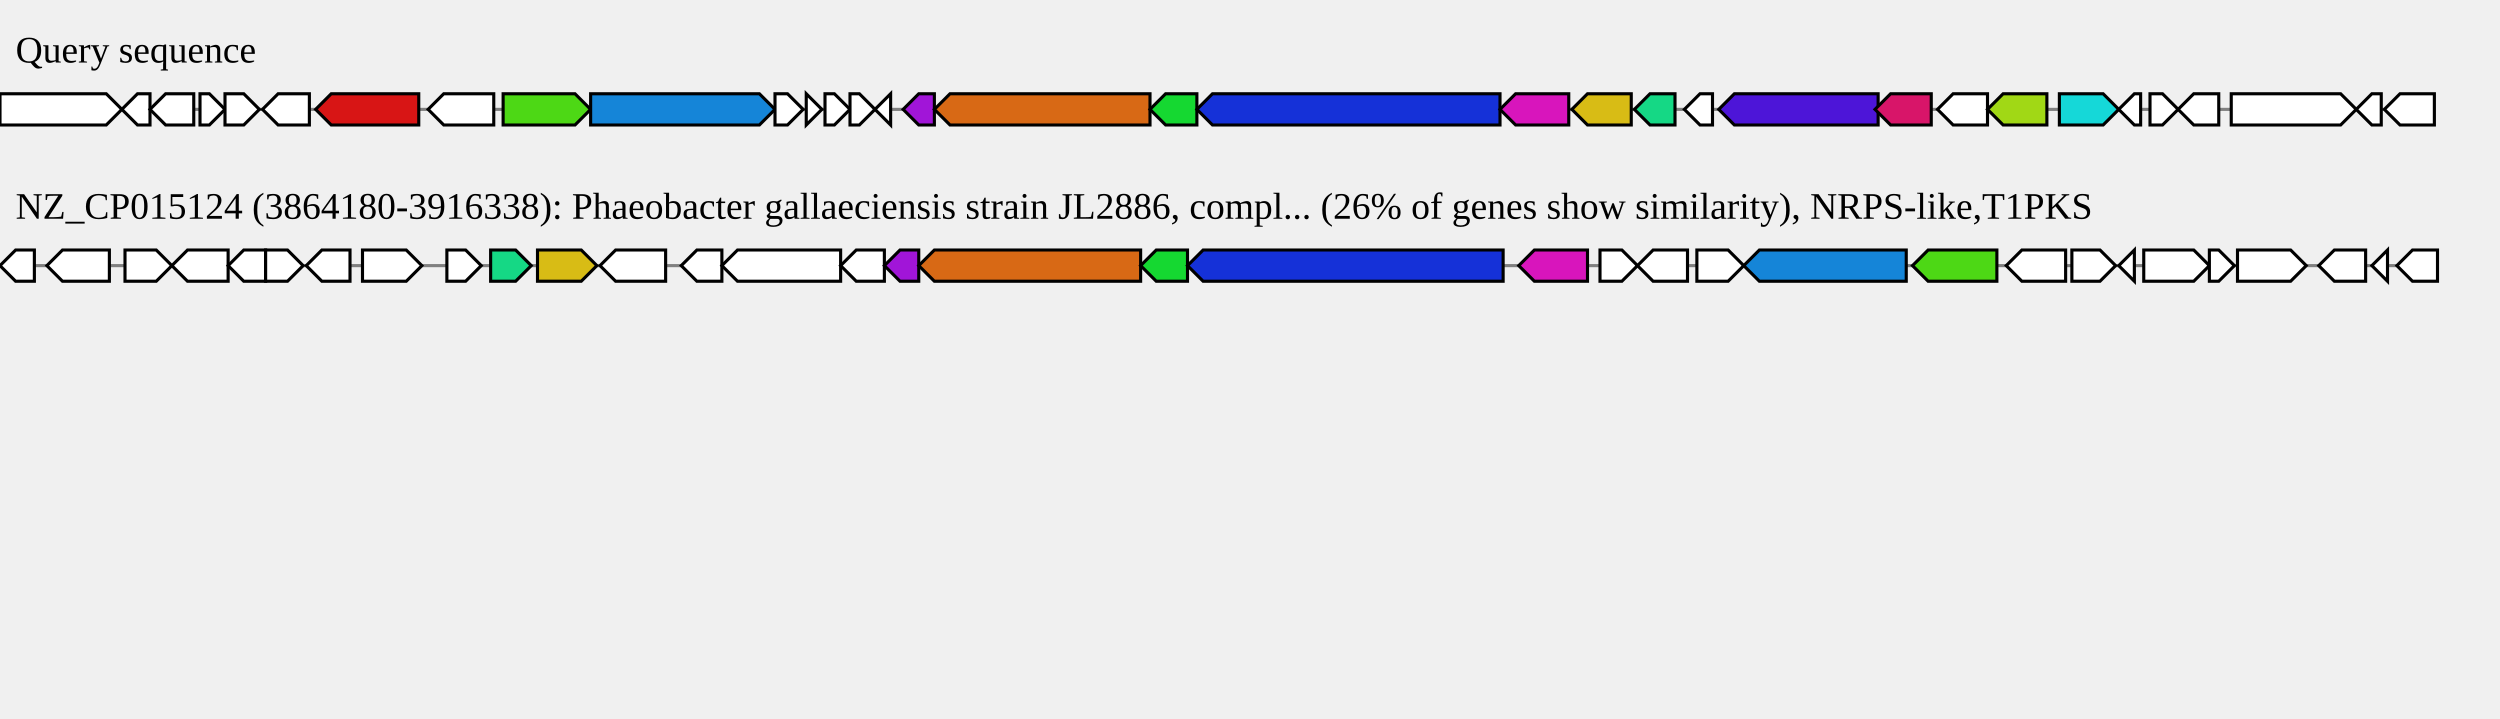
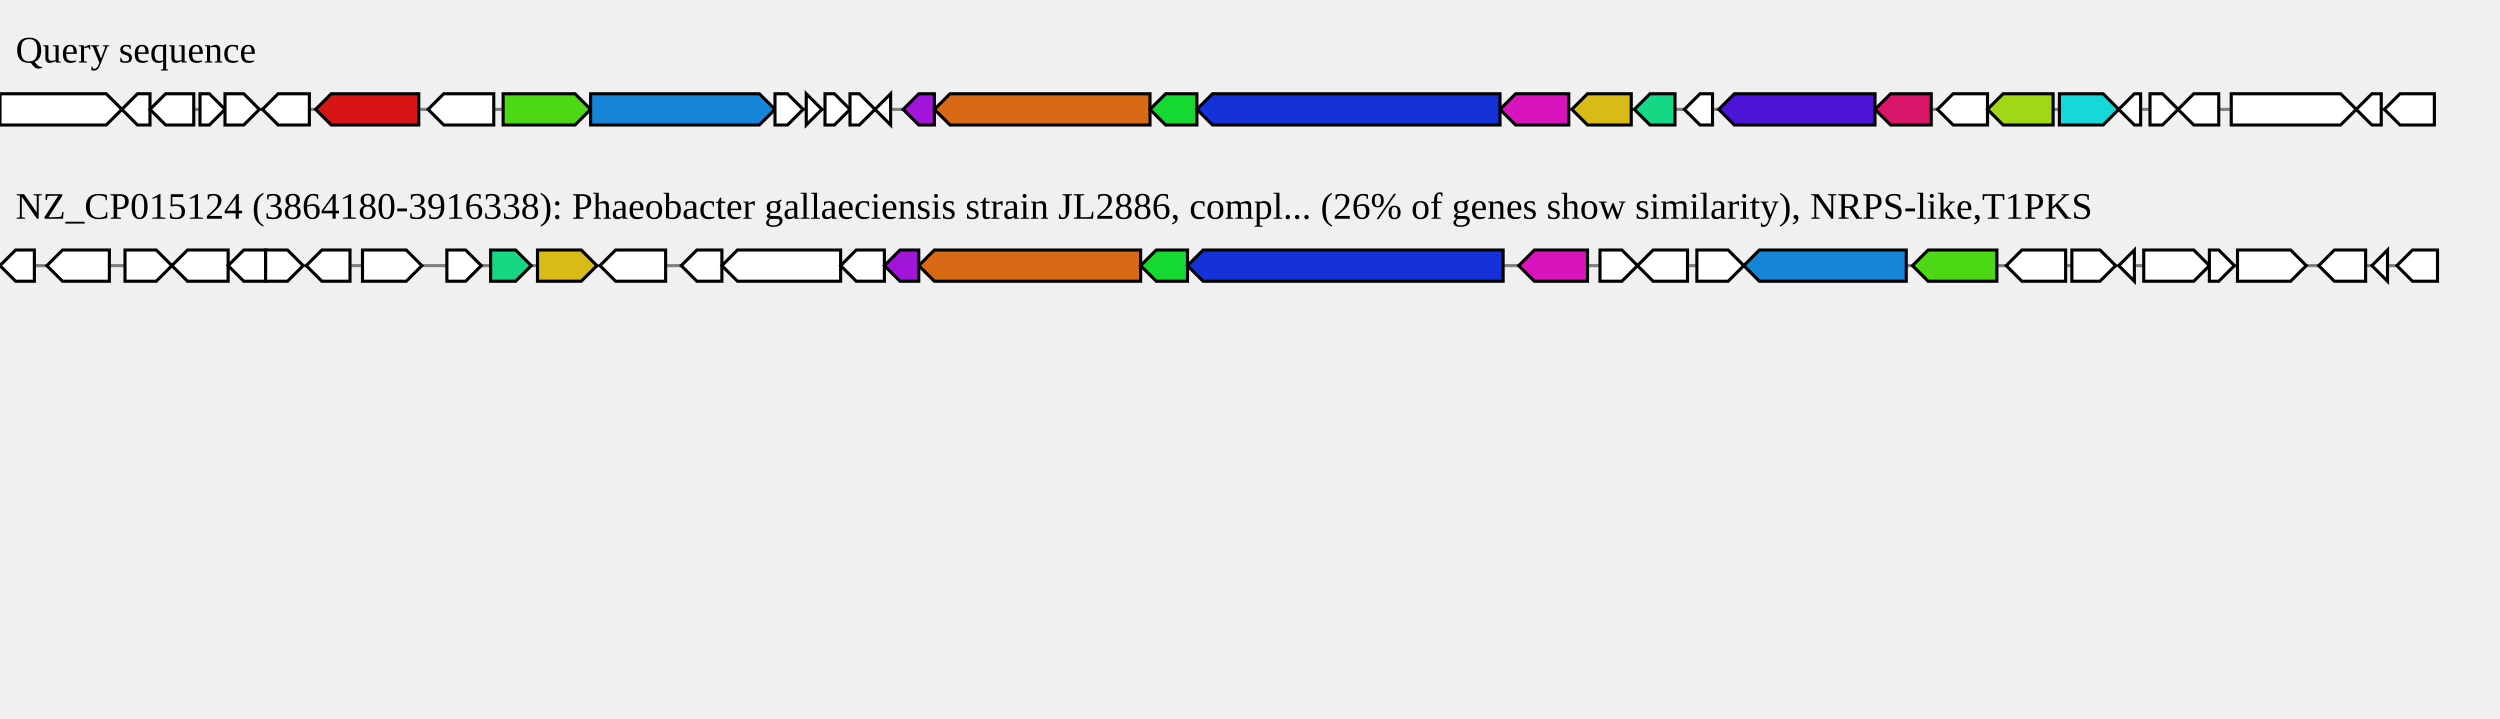
<svg xmlns="http://www.w3.org/2000/svg" xmlns:xlink="http://www.w3.org/1999/xlink" version="1.1" x="0" y="0" height="230" width="800" viewBox="0 0 800 230" preserveAspectRatio="none">
  <g label="Query sequence" class="clusterblast-cluster">
    <text x="5" y="20" class="clusterblast-acc">
Query sequence</text>
    <line x1="10" y1="35" x2="778.0" y2="35" style="stroke-width:1; stroke:grey; " />
-     <polygon points="0,40 34,40 39,35 34,30 0,30 0,40 " style="fill:white; stroke-width:1; stroke:black; " description="&lt;b&gt;ctg2_64&lt;/b&gt;&lt;br&gt;ctg2 64&lt;br&gt;Location: 61145 - 63698" locus_tag="ctg2_64" class="clusterblast-orf" id="dummy-1_q0_0_all" />
-     <polygon points="39,35 44,30 48,30 48,40 44,40 39,35 " style="fill:white; stroke-width:1; stroke:black; " description="&lt;b&gt;ctg2_65&lt;/b&gt;&lt;br&gt;ctg2 65&lt;br&gt;Location: 63673 - 64294" locus_tag="ctg2_65" class="clusterblast-orf" id="dummy-1_q1_0_all" />
-     <polygon points="48,35 53,30 62,30 62,40 53,40 48,35 " style="fill:white; stroke-width:1; stroke:black; " description="&lt;b&gt;ctg2_66&lt;/b&gt;&lt;br&gt;ctg2 66&lt;br&gt;Location: 64301 - 65171" locus_tag="ctg2_66" class="clusterblast-orf" id="dummy-1_q2_0_all" />
-     <polygon points="64,40 67,40 72,35 67,30 64,30 64,40 " style="fill:white; stroke-width:1; stroke:black; " description="&lt;b&gt;ctg2_67&lt;/b&gt;&lt;br&gt;ctg2 67&lt;br&gt;Location: 65325 - 65832" locus_tag="ctg2_67" class="clusterblast-orf" id="dummy-1_q3_0_all" />
-     <polygon points="72,40 78,40 83,35 78,30 72,30 72,40 " style="fill:white; stroke-width:1; stroke:black; " description="&lt;b&gt;ctg2_68&lt;/b&gt;&lt;br&gt;ctg2 68&lt;br&gt;Location: 65828 - 66548" locus_tag="ctg2_68" class="clusterblast-orf" id="dummy-1_q4_0_all" />
-     <polygon points="84,35 89,30 99,30 99,40 89,40 84,35 " style="fill:white; stroke-width:1; stroke:black; " description="&lt;b&gt;ctg2_69&lt;/b&gt;&lt;br&gt;ctg2 69&lt;br&gt;Location: 66611 - 67586" locus_tag="ctg2_69" class="clusterblast-orf" id="dummy-1_q5_0_all" />
-     <polygon points="101,35 106,30 134,30 134,40 106,40 101,35 " style="fill:#d81515; stroke-width:1; stroke:black; " description="&lt;b&gt;ctg2_70&lt;/b&gt;&lt;br&gt;ctg2 70&lt;br&gt;Location: 67736 - 69866" locus_tag="ctg2_70" class="clusterblast-orf" id="dummy-1_q6_0_all" />
-     <polygon points="137,35 142,30 158,30 158,40 142,40 137,35 " style="fill:white; stroke-width:1; stroke:black; " description="&lt;b&gt;ctg2_71&lt;/b&gt;&lt;br&gt;ctg2 71&lt;br&gt;Location: 70074 - 71463" locus_tag="ctg2_71" class="clusterblast-orf" id="dummy-1_q7_0_all" />
-     <polygon points="161,40 184,40 189,35 184,30 161,30 161,40 " style="fill:#4dd815; stroke-width:1; stroke:black; " description="&lt;b&gt;ctg2_72&lt;/b&gt;&lt;br&gt;ctg2 72&lt;br&gt;Location: 71634 - 73467" locus_tag="ctg2_72" class="clusterblast-orf" id="dummy-1_q8_0_all" />
-     <polygon points="189,40 243,40 248,35 243,30 189,30 189,40 " style="fill:#1585d8; stroke-width:1; stroke:black; " description="&lt;b&gt;ctg2_73&lt;/b&gt;&lt;br&gt;ctg2 73&lt;br&gt;Location: 73466 - 77318" locus_tag="ctg2_73" class="clusterblast-orf" id="dummy-1_q9_0_all" />
-     <polygon points="248,40 252,40 257,35 252,30 248,30 248,40 " style="fill:white; stroke-width:1; stroke:black; " description="&lt;b&gt;ctg2_74&lt;/b&gt;&lt;br&gt;ctg2 74&lt;br&gt;Location: 77330 - 77945" locus_tag="ctg2_74" class="clusterblast-orf" id="dummy-1_q10_0_all" />
-     <polygon points="258,40 258,40 263,35 258,30 258,30 258,40 " style="fill:white; stroke-width:1; stroke:black; " description="&lt;b&gt;ctg2_75&lt;/b&gt;&lt;br&gt;ctg2 75&lt;br&gt;Location: 77989 - 78343" locus_tag="ctg2_75" class="clusterblast-orf" id="dummy-1_q11_0_all" />
-     <polygon points="264,40 267,40 272,35 267,30 264,30 264,40 " style="fill:white; stroke-width:1; stroke:black; " description="&lt;b&gt;ctg2_76&lt;/b&gt;&lt;br&gt;ctg2 76&lt;br&gt;Location: 78386 - 78890" locus_tag="ctg2_76" class="clusterblast-orf" id="dummy-1_q12_0_all" />
-     <polygon points="272,40 275,40 280,35 275,30 272,30 272,40 " style="fill:white; stroke-width:1; stroke:black; " description="&lt;b&gt;ctg2_77&lt;/b&gt;&lt;br&gt;ctg2 77&lt;br&gt;Location: 78910 - 79396" locus_tag="ctg2_77" class="clusterblast-orf" id="dummy-1_q13_0_all" />
-     <polygon points="280,35 285,30 285,30 285,40 285,40 280,35 " style="fill:white; stroke-width:1; stroke:black; " description="&lt;b&gt;ctg2_78&lt;/b&gt;&lt;br&gt;ctg2 78&lt;br&gt;Location: 79408 - 79720" locus_tag="ctg2_78" class="clusterblast-orf" id="dummy-1_q14_0_all" />
-     <polygon points="289,35 294,30 299,30 299,40 294,40 289,35 " style="fill:#a115d8; stroke-width:1; stroke:black; " description="&lt;b&gt;ctg2_79&lt;/b&gt;&lt;br&gt;ctg2 79&lt;br&gt;Location: 79994 - 80672" locus_tag="ctg2_79" class="clusterblast-orf" id="dummy-1_q15_0_all" />
-     <polygon points="299,35 304,30 368,30 368,40 304,40 299,35 " style="fill:#d86915; stroke-width:1; stroke:black; " description="&lt;b&gt;ctg2_80&lt;/b&gt;&lt;br&gt;ctg2 80&lt;br&gt;Location: 80668 - 85156" locus_tag="ctg2_80" class="clusterblast-orf" id="dummy-1_q16_0_all" />
-     <polygon points="368,35 373,30 383,30 383,40 373,40 368,35 " style="fill:#15d831; stroke-width:1; stroke:black; " description="&lt;b&gt;ctg2_81&lt;/b&gt;&lt;br&gt;ctg2 81&lt;br&gt;Location: 85161 - 86154" locus_tag="ctg2_81" class="clusterblast-orf" id="dummy-1_q17_0_all" />
-     <polygon points="383,35 388,30 480,30 480,40 388,40 383,35 " style="fill:#1531d8; stroke-width:1; stroke:black; " description="&lt;b&gt;ctg2_82&lt;/b&gt;&lt;br&gt;ctg2 82&lt;br&gt;Location: 86150 - 92456" locus_tag="ctg2_82" class="clusterblast-orf" id="dummy-1_q18_0_all" />
-     <polygon points="480,35 485,30 502,30 502,40 485,40 480,35 " style="fill:#d815bc; stroke-width:1; stroke:black; " description="&lt;b&gt;ctg2_83&lt;/b&gt;&lt;br&gt;ctg2 83&lt;br&gt;Location: 92452 - 93943" locus_tag="ctg2_83" class="clusterblast-orf" id="dummy-1_q19_0_all" />
-     <polygon points="503,35 508,30 522,30 522,40 508,40 503,35 " style="fill:#d8bc15; stroke-width:1; stroke:black; " description="&lt;b&gt;ctg2_84&lt;/b&gt;&lt;br&gt;ctg2 84&lt;br&gt;Location: 93960 - 95244" locus_tag="ctg2_84" class="clusterblast-orf" id="dummy-1_q20_0_all" />
-     <polygon points="523,35 528,30 536,30 536,40 528,40 523,35 " style="fill:#15d885; stroke-width:1; stroke:black; " description="&lt;b&gt;ctg2_85&lt;/b&gt;&lt;br&gt;ctg2 85&lt;br&gt;Location: 95277 - 96138" locus_tag="ctg2_85" class="clusterblast-orf" id="dummy-1_q21_0_all" />
-     <polygon points="539,35 544,30 548,30 548,40 544,40 539,35 " style="fill:white; stroke-width:1; stroke:black; " description="&lt;b&gt;ctg2_86&lt;/b&gt;&lt;br&gt;ctg2 86&lt;br&gt;Location: 96308 - 96914" locus_tag="ctg2_86" class="clusterblast-orf" id="dummy-1_q22_0_all" />
-     <polygon points="550,35 555,30 601,30 601,40 555,40 550,35 " style="fill:#4d15d8; stroke-width:1; stroke:black; " description="&lt;b&gt;ctg2_87&lt;/b&gt;&lt;br&gt;ctg2 87&lt;br&gt;Location: 97028 - 100352" locus_tag="ctg2_87" class="clusterblast-orf" id="dummy-1_q23_0_all" />
-     <polygon points="600,35 605,30 618,30 618,40 605,40 600,35 " style="fill:#d81569; stroke-width:1; stroke:black; " description="&lt;b&gt;ctg2_88&lt;/b&gt;&lt;br&gt;ctg2 88&lt;br&gt;Location: 100302 - 101481" locus_tag="ctg2_88" class="clusterblast-orf" id="dummy-1_q24_0_all" />
-     <polygon points="620,35 625,30 636,30 636,40 625,40 620,35 " style="fill:white; stroke-width:1; stroke:black; " description="&lt;b&gt;ctg2_89&lt;/b&gt;&lt;br&gt;ctg2 89&lt;br&gt;Location: 101655 - 102648" locus_tag="ctg2_89" class="clusterblast-orf" id="dummy-1_q25_0_all" />
-     <polygon points="636,35 641,30 655,30 655,40 641,40 636,35 " style="fill:#a1d815; stroke-width:1; stroke:black; " description="&lt;b&gt;ctg2_90&lt;/b&gt;&lt;br&gt;ctg2 90&lt;br&gt;Location: 102697 - 103918" locus_tag="ctg2_90" class="clusterblast-orf" id="dummy-1_q26_0_all" />
-     <polygon points="659,40 673,40 678,35 673,30 659,30 659,40 " style="fill:#15d8d8; stroke-width:1; stroke:black; " description="&lt;b&gt;ctg2_91&lt;/b&gt;&lt;br&gt;ctg2 91&lt;br&gt;Location: 104164 - 105391" locus_tag="ctg2_91" class="clusterblast-orf" id="dummy-1_q27_0_all" />
-     <polygon points="678,35 683,30 685,30 685,40 683,40 678,35 " style="fill:white; stroke-width:1; stroke:black; " description="&lt;b&gt;ctg2_92&lt;/b&gt;&lt;br&gt;ctg2 92&lt;br&gt;Location: 105387 - 105864" locus_tag="ctg2_92" class="clusterblast-orf" id="dummy-1_q28_0_all" />
-     <polygon points="688,40 692,40 697,35 692,30 688,30 688,40 " style="fill:white; stroke-width:1; stroke:black; " description="&lt;b&gt;ctg2_93&lt;/b&gt;&lt;br&gt;ctg2 93&lt;br&gt;Location: 106032 - 106668" locus_tag="ctg2_93" class="clusterblast-orf" id="dummy-1_q29_0_all" />
-     <polygon points="697,35 702,30 710,30 710,40 702,40 697,35 " style="fill:white; stroke-width:1; stroke:black; " description="&lt;b&gt;ctg2_94&lt;/b&gt;&lt;br&gt;ctg2 94&lt;br&gt;Location: 106647 - 107526" locus_tag="ctg2_94" class="clusterblast-orf" id="dummy-1_q30_0_all" />
-     <polygon points="714,40 749,40 754,35 749,30 714,30 714,40 " style="fill:white; stroke-width:1; stroke:black; " description="&lt;b&gt;ctg2_95&lt;/b&gt;&lt;br&gt;ctg2 95&lt;br&gt;Location: 107729 - 110342" locus_tag="ctg2_95" class="clusterblast-orf" id="dummy-1_q31_0_all" />
-     <polygon points="754,35 759,30 762,30 762,40 759,40 754,35 " style="fill:white; stroke-width:1; stroke:black; " description="&lt;b&gt;ctg2_96&lt;/b&gt;&lt;br&gt;ctg2 96&lt;br&gt;Location: 110363 - 110924" locus_tag="ctg2_96" class="clusterblast-orf" id="dummy-1_q32_0_all" />
-     <polygon points="763,35 768,30 779,30 779,40 768,40 763,35 " style="fill:white; stroke-width:1; stroke:black; " description="&lt;b&gt;ctg2_97&lt;/b&gt;&lt;br&gt;ctg2 97&lt;br&gt;Location: 110941 - 112021" locus_tag="ctg2_97" class="clusterblast-orf" id="dummy-1_q33_0_all" />
+     <polygon points="0,40 34,40 39,35 34,30 0,30 0,40 " style="fill:white; stroke-width:1; stroke:black; " description="&lt;b&gt;BJPBECLI_00103&lt;/b&gt;&lt;br&gt;K(+)/H(+) antiporter NhaP2&lt;br&gt;Location: 61145 - 63698" locus_tag="BJPBECLI_00103" class="clusterblast-orf" id="dummy-1_q0_0_all" />
+     <polygon points="39,35 44,30 48,30 48,40 44,40 39,35 " style="fill:white; stroke-width:1; stroke:black; " description="&lt;b&gt;BJPBECLI_00104&lt;/b&gt;&lt;br&gt;hypothetical protein&lt;br&gt;Location: 63673 - 64294" locus_tag="BJPBECLI_00104" class="clusterblast-orf" id="dummy-1_q1_0_all" />
+     <polygon points="48,35 53,30 62,30 62,40 53,40 48,35 " style="fill:white; stroke-width:1; stroke:black; " description="&lt;b&gt;BJPBECLI_00105&lt;/b&gt;&lt;br&gt;Branched-chain-amino-acid aminotransferase&lt;br&gt;Location: 64301 - 65171" locus_tag="BJPBECLI_00105" class="clusterblast-orf" id="dummy-1_q2_0_all" />
+     <polygon points="64,40 67,40 72,35 67,30 64,30 64,40 " style="fill:white; stroke-width:1; stroke:black; " description="&lt;b&gt;BJPBECLI_00106&lt;/b&gt;&lt;br&gt;hypothetical protein&lt;br&gt;Location: 65325 - 65832" locus_tag="BJPBECLI_00106" class="clusterblast-orf" id="dummy-1_q3_0_all" />
+     <polygon points="72,40 78,40 83,35 78,30 72,30 72,40 " style="fill:white; stroke-width:1; stroke:black; " description="&lt;b&gt;BJPBECLI_00107&lt;/b&gt;&lt;br&gt;Transcriptional regulatory protein OmpR&lt;br&gt;Location: 65828 - 66548" locus_tag="BJPBECLI_00107" class="clusterblast-orf" id="dummy-1_q4_0_all" />
+     <polygon points="84,35 89,30 99,30 99,40 89,40 84,35 " style="fill:white; stroke-width:1; stroke:black; " description="&lt;b&gt;BJPBECLI_00108&lt;/b&gt;&lt;br&gt;hypothetical protein&lt;br&gt;Location: 66611 - 67586" locus_tag="BJPBECLI_00108" class="clusterblast-orf" id="dummy-1_q5_0_all" />
+     <polygon points="101,35 106,30 134,30 134,40 106,40 101,35 " style="fill:#d81515; stroke-width:1; stroke:black; " description="&lt;b&gt;BJPBECLI_00109&lt;/b&gt;&lt;br&gt;Polyribonucleotide nucleotidyltransferase&lt;br&gt;Location: 67736 - 69866" locus_tag="BJPBECLI_00109" class="clusterblast-orf" id="dummy-1_q6_0_all" />
+     <polygon points="137,35 142,30 158,30 158,40 142,40 137,35 " style="fill:white; stroke-width:1; stroke:black; " description="&lt;b&gt;BJPBECLI_00110&lt;/b&gt;&lt;br&gt;Adenosylhomocysteinase&lt;br&gt;Location: 70074 - 71463" locus_tag="BJPBECLI_00110" class="clusterblast-orf" id="dummy-1_q7_0_all" />
+     <polygon points="161,40 184,40 189,35 184,30 161,30 161,40 " style="fill:#4dd815; stroke-width:1; stroke:black; " description="&lt;b&gt;BJPBECLI_00111&lt;/b&gt;&lt;br&gt;Translocation and assembly module subunit TamA&lt;br&gt;Location: 71634 - 73467" locus_tag="BJPBECLI_00111" class="clusterblast-orf" id="dummy-1_q8_0_all" />
+     <polygon points="189,40 243,40 248,35 243,30 189,30 189,40 " style="fill:#1585d8; stroke-width:1; stroke:black; " description="&lt;b&gt;BJPBECLI_00112&lt;/b&gt;&lt;br&gt;hypothetical protein&lt;br&gt;Location: 73466 - 77318" locus_tag="BJPBECLI_00112" class="clusterblast-orf" id="dummy-1_q9_0_all" />
+     <polygon points="248,40 252,40 257,35 252,30 248,30 248,40 " style="fill:white; stroke-width:1; stroke:black; " description="&lt;b&gt;BJPBECLI_00113&lt;/b&gt;&lt;br&gt;putative enoyl-CoA hydratase echA6&lt;br&gt;Location: 77330 - 77945" locus_tag="BJPBECLI_00113" class="clusterblast-orf" id="dummy-1_q10_0_all" />
+     <polygon points="258,40 258,40 263,35 258,30 258,30 258,40 " style="fill:white; stroke-width:1; stroke:black; " description="&lt;b&gt;BJPBECLI_00114&lt;/b&gt;&lt;br&gt;hypothetical protein&lt;br&gt;Location: 77989 - 78343" locus_tag="BJPBECLI_00114" class="clusterblast-orf" id="dummy-1_q11_0_all" />
+     <polygon points="264,40 267,40 272,35 267,30 264,30 264,40 " style="fill:white; stroke-width:1; stroke:black; " description="&lt;b&gt;BJPBECLI_00115&lt;/b&gt;&lt;br&gt;hypothetical protein&lt;br&gt;Location: 78386 - 78890" locus_tag="BJPBECLI_00115" class="clusterblast-orf" id="dummy-1_q12_0_all" />
+     <polygon points="272,40 275,40 280,35 275,30 272,30 272,40 " style="fill:white; stroke-width:1; stroke:black; " description="&lt;b&gt;BJPBECLI_00116&lt;/b&gt;&lt;br&gt;Low molecular weight protein-tyrosine-phosphatase YfkJ&lt;br&gt;Location: 78910 - 79396" locus_tag="BJPBECLI_00116" class="clusterblast-orf" id="dummy-1_q13_0_all" />
+     <polygon points="280,35 285,30 285,30 285,40 285,40 280,35 " style="fill:white; stroke-width:1; stroke:black; " description="&lt;b&gt;BJPBECLI_00117&lt;/b&gt;&lt;br&gt;hypothetical protein&lt;br&gt;Location: 79408 - 79720" locus_tag="BJPBECLI_00117" class="clusterblast-orf" id="dummy-1_q14_0_all" />
+     <polygon points="289,35 294,30 299,30 299,40 294,40 289,35 " style="fill:#a115d8; stroke-width:1; stroke:black; " description="&lt;b&gt;BJPBECLI_00118&lt;/b&gt;&lt;br&gt;hypothetical protein&lt;br&gt;Location: 79994 - 80672" locus_tag="BJPBECLI_00118" class="clusterblast-orf" id="dummy-1_q15_0_all" />
+     <polygon points="299,35 304,30 368,30 368,40 304,40 299,35 " style="fill:#d86915; stroke-width:1; stroke:black; " description="&lt;b&gt;BJPBECLI_00119&lt;/b&gt;&lt;br&gt;D-alanine--D-alanyl carrier protein ligase&lt;br&gt;Location: 80668 - 85156" locus_tag="BJPBECLI_00119" class="clusterblast-orf" id="dummy-1_q16_0_all" />
+     <polygon points="368,35 373,30 383,30 383,40 373,40 368,35 " style="fill:#15d831; stroke-width:1; stroke:black; " description="&lt;b&gt;BJPBECLI_00120&lt;/b&gt;&lt;br&gt;hypothetical protein&lt;br&gt;Location: 85161 - 86154" locus_tag="BJPBECLI_00120" class="clusterblast-orf" id="dummy-1_q17_0_all" />
+     <polygon points="383,35 388,30 480,30 480,40 388,40 383,35 " style="fill:#1531d8; stroke-width:1; stroke:black; " description="&lt;b&gt;BJPBECLI_00121&lt;/b&gt;&lt;br&gt;hypothetical protein&lt;br&gt;Location: 86150 - 92456" locus_tag="BJPBECLI_00121" class="clusterblast-orf" id="dummy-1_q18_0_all" />
+     <polygon points="480,35 485,30 502,30 502,40 485,40 480,35 " style="fill:#d815bc; stroke-width:1; stroke:black; " description="&lt;b&gt;BJPBECLI_00122&lt;/b&gt;&lt;br&gt;hypothetical protein&lt;br&gt;Location: 92452 - 93943" locus_tag="BJPBECLI_00122" class="clusterblast-orf" id="dummy-1_q19_0_all" />
+     <polygon points="503,35 508,30 522,30 522,40 508,40 503,35 " style="fill:#d8bc15; stroke-width:1; stroke:black; " description="&lt;b&gt;BJPBECLI_00123&lt;/b&gt;&lt;br&gt;hypothetical protein&lt;br&gt;Location: 93960 - 95244" locus_tag="BJPBECLI_00123" class="clusterblast-orf" id="dummy-1_q20_0_all" />
+     <polygon points="523,35 528,30 536,30 536,40 528,40 523,35 " style="fill:#15d885; stroke-width:1; stroke:black; " description="&lt;b&gt;BJPBECLI_00124&lt;/b&gt;&lt;br&gt;hypothetical protein&lt;br&gt;Location: 95277 - 96138" locus_tag="BJPBECLI_00124" class="clusterblast-orf" id="dummy-1_q21_0_all" />
+     <polygon points="539,35 544,30 548,30 548,40 544,40 539,35 " style="fill:white; stroke-width:1; stroke:black; " description="&lt;b&gt;BJPBECLI_00125&lt;/b&gt;&lt;br&gt;Outer-membrane lipoprotein carrier protein&lt;br&gt;Location: 96308 - 96914" locus_tag="BJPBECLI_00125" class="clusterblast-orf" id="dummy-1_q22_0_all" />
+     <polygon points="550,35 555,30 600,30 600,40 555,40 550,35 " style="fill:#4d15d8; stroke-width:1; stroke:black; " description="&lt;b&gt;BJPBECLI_00126&lt;/b&gt;&lt;br&gt;hypothetical protein&lt;br&gt;Location: 97028 - 100289" locus_tag="BJPBECLI_00126" class="clusterblast-orf" id="dummy-1_q23_0_all" />
+     <polygon points="600,35 605,30 618,30 618,40 605,40 600,35 " style="fill:#d81569; stroke-width:1; stroke:black; " description="&lt;b&gt;BJPBECLI_00127&lt;/b&gt;&lt;br&gt;LL-diaminopimelate aminotransferase&lt;br&gt;Location: 100302 - 101481" locus_tag="BJPBECLI_00127" class="clusterblast-orf" id="dummy-1_q24_0_all" />
+     <polygon points="620,35 625,30 636,30 636,40 625,40 620,35 " style="fill:white; stroke-width:1; stroke:black; " description="&lt;b&gt;BJPBECLI_00128&lt;/b&gt;&lt;br&gt;hypothetical protein&lt;br&gt;Location: 101655 - 102681" locus_tag="BJPBECLI_00128" class="clusterblast-orf" id="dummy-1_q25_0_all" />
+     <polygon points="636,35 641,30 657,30 657,40 641,40 636,35 " style="fill:#a1d815; stroke-width:1; stroke:black; " description="&lt;b&gt;BJPBECLI_00129&lt;/b&gt;&lt;br&gt;2-amino-5-chloromuconic acid deaminase&lt;br&gt;Location: 102697 - 104035" locus_tag="BJPBECLI_00129" class="clusterblast-orf" id="dummy-1_q26_0_all" />
+     <polygon points="659,40 673,40 678,35 673,30 659,30 659,40 " style="fill:#15d8d8; stroke-width:1; stroke:black; " description="&lt;b&gt;BJPBECLI_00130&lt;/b&gt;&lt;br&gt;Ubiquinone hydroxylase UbiL&lt;br&gt;Location: 104164 - 105391" locus_tag="BJPBECLI_00130" class="clusterblast-orf" id="dummy-1_q27_0_all" />
+     <polygon points="678,35 683,30 685,30 685,40 683,40 678,35 " style="fill:white; stroke-width:1; stroke:black; " description="&lt;b&gt;BJPBECLI_00131&lt;/b&gt;&lt;br&gt;Catechol-2,3-dioxygenase&lt;br&gt;Location: 105387 - 105864" locus_tag="BJPBECLI_00131" class="clusterblast-orf" id="dummy-1_q28_0_all" />
+     <polygon points="688,40 692,40 697,35 692,30 688,30 688,40 " style="fill:white; stroke-width:1; stroke:black; " description="&lt;b&gt;BJPBECLI_00132&lt;/b&gt;&lt;br&gt;Peptide methionine sulfoxide reductase MsrA 2&lt;br&gt;Location: 106032 - 106668" locus_tag="BJPBECLI_00132" class="clusterblast-orf" id="dummy-1_q29_0_all" />
+     <polygon points="697,35 702,30 710,30 710,40 702,40 697,35 " style="fill:white; stroke-width:1; stroke:black; " description="&lt;b&gt;BJPBECLI_00133&lt;/b&gt;&lt;br&gt;Ribokinase&lt;br&gt;Location: 106647 - 107526" locus_tag="BJPBECLI_00133" class="clusterblast-orf" id="dummy-1_q30_0_all" />
+     <polygon points="714,40 749,40 754,35 749,30 714,30 714,40 " style="fill:white; stroke-width:1; stroke:black; " description="&lt;b&gt;BJPBECLI_00134&lt;/b&gt;&lt;br&gt;DNA mismatch repair protein MutS&lt;br&gt;Location: 107729 - 110342" locus_tag="BJPBECLI_00134" class="clusterblast-orf" id="dummy-1_q31_0_all" />
+     <polygon points="754,35 759,30 762,30 762,40 759,40 754,35 " style="fill:white; stroke-width:1; stroke:black; " description="&lt;b&gt;BJPBECLI_00135&lt;/b&gt;&lt;br&gt;Protein GrpE&lt;br&gt;Location: 110363 - 110924" locus_tag="BJPBECLI_00135" class="clusterblast-orf" id="dummy-1_q32_0_all" />
+     <polygon points="763,35 768,30 779,30 779,40 768,40 763,35 " style="fill:white; stroke-width:1; stroke:black; " description="&lt;b&gt;BJPBECLI_00136&lt;/b&gt;&lt;br&gt;Heat-inducible transcription repressor HrcA&lt;br&gt;Location: 110941 - 112021" locus_tag="BJPBECLI_00136" class="clusterblast-orf" id="dummy-1_q33_0_all" />
  </g>
  <g label="NZ_CP015124" description="NZ_CP015124 (3864180-3916338): Phaeobacter gallaeciensis strain JL2886, compl... (26% of genes show similarity), NRPS-like,T1PKS" class="clusterblast-cluster">
    <text x="5" y="70" class="clusterblast-acc">
      <a xlink:href="https://antismash-db.secondarymetabolites.org/area.html?record=NZ_CP015124&amp;start=3864180&amp;end=3916338" target="_blank">NZ_CP015124 (3864180-3916338)</a>: Phaeobacter gallaeciensis strain JL2886, compl... (26% of genes show similarity), NRPS-like,T1PKS</text>
    <line x1="10" y1="85" x2="778.0" y2="85" style="stroke-width:1; stroke:grey; " />
  </g>
  <g id="a1_000">
    <polygon points="0,85 5,80 11,80 11,90 5,90 0,85 " style="fill:white; stroke-width:1; stroke:black; " description="&lt;b&gt;JL2886_RS18270&lt;/b&gt;&lt;br&gt;EAL domain-containing protein&lt;br&gt;Location: 3864929 - 3865654" locus_tag="JL2886_RS18270" class="clusterblast-orf" id="dummy-1_h1_3_0" />
  </g>
  <g id="a1_001">
    <polygon points="15,85 20,80 35,80 35,90 20,90 15,85 " style="fill:white; stroke-width:1; stroke:black; " description="&lt;b&gt;JL2886_RS18275&lt;/b&gt;&lt;br&gt;hypothetical protein&lt;br&gt;Location: 3865922 - 3867226" locus_tag="JL2886_RS18275" class="clusterblast-orf" id="dummy-1_h1_3_1" />
  </g>
  <g id="a1_002">
    <polygon points="40,90 50,90 55,85 50,80 40,80 40,90 " style="fill:white; stroke-width:1; stroke:black; " description="&lt;b&gt;JL2886_RS18280&lt;/b&gt;&lt;br&gt;hypothetical protein&lt;br&gt;Location: 3867555 - 3868562" locus_tag="JL2886_RS18280" class="clusterblast-orf" id="dummy-1_h1_3_2" />
  </g>
  <g id="a1_003">
    <polygon points="55,85 60,80 73,80 73,90 60,90 55,85 " style="fill:white; stroke-width:1; stroke:black; " description="&lt;b&gt;JL2886_RS18285&lt;/b&gt;&lt;br&gt;acyl-CoA dehydrogenase family protein&lt;br&gt;Location: 3868578 - 3869720" locus_tag="JL2886_RS18285" class="clusterblast-orf" id="dummy-1_h1_3_3" />
  </g>
  <g id="a1_004">
    <polygon points="73,85 78,80 85,80 85,90 78,90 73,85 " style="fill:white; stroke-width:1; stroke:black; " description="&lt;b&gt;JL2886_RS18290&lt;/b&gt;&lt;br&gt;TetR/AcrR family transcriptional regulator&lt;br&gt;Location: 3869726 - 3870496" locus_tag="JL2886_RS18290" class="clusterblast-orf" id="dummy-1_h1_3_4" />
  </g>
  <g id="a1_005">
    <polygon points="85,90 92,90 97,85 92,80 85,80 85,90 " style="fill:white; stroke-width:1; stroke:black; " description="&lt;b&gt;JL2886_RS18295&lt;/b&gt;&lt;br&gt;TIGR03084 family protein&lt;br&gt;Location: 3870499 - 3871293" locus_tag="JL2886_RS18295" class="clusterblast-orf" id="dummy-1_h1_3_5" />
  </g>
  <g id="a1_006">
    <polygon points="98,85 103,80 112,80 112,90 103,90 98,85 " style="fill:white; stroke-width:1; stroke:black; " description="&lt;b&gt;JL2886_RS18300&lt;/b&gt;&lt;br&gt;2-dehydro-3-deoxygalactonokinase&lt;br&gt;Location: 3871358 - 3872254" locus_tag="JL2886_RS18300" class="clusterblast-orf" id="dummy-1_h1_3_6" />
  </g>
  <g id="a1_007">
    <polygon points="116,90 130,90 135,85 130,80 116,80 116,90 " style="fill:white; stroke-width:1; stroke:black; " description="&lt;b&gt;JL2886_RS18305&lt;/b&gt;&lt;br&gt;AraC family transcriptional regulator&lt;br&gt;Location: 3872559 - 3873746" locus_tag="JL2886_RS18305" class="clusterblast-orf" id="dummy-1_h1_3_7" />
  </g>
  <g id="a1_008">
    <polygon points="143,90 149,90 154,85 149,80 143,80 143,90 " style="fill:white; stroke-width:1; stroke:black; " description="&lt;b&gt;JL2886_RS18310&lt;/b&gt;&lt;br&gt;sugar transferase&lt;br&gt;Location: 3874312 - 3875016" locus_tag="JL2886_RS18310" class="clusterblast-orf" id="dummy-1_h1_3_8" />
  </g>
  <g id="a1_009">
-     <polygon points="157,90 165,90 170,85 165,80 157,80 157,90 " style="fill:#15d885; stroke-width:1; stroke:black; " description="&lt;b&gt;JL2886_RS18315&lt;/b&gt;&lt;br&gt;CpsD/CapB family tyrosine-protein kinase&lt;br&gt;Location: 3875210 - 3876073&lt;br&gt;&lt;br&gt;&lt;b&gt;BlastP hit with ctg2_85&lt;/b&gt;&lt;br&gt;Percentage identity: 34&lt;br&gt;Percentage coverage: 80&lt;br&gt;BLAST bit score: 106&lt;br&gt;E-value: 5.63e-25" locus_tag="JL2886_RS18315" class="clusterblast-orf" id="dummy-1_h1_3_9" />
+     <polygon points="157,90 165,90 170,85 165,80 157,80 157,90 " style="fill:#15d885; stroke-width:1; stroke:black; " description="&lt;b&gt;JL2886_RS18315&lt;/b&gt;&lt;br&gt;CpsD/CapB family tyrosine-protein kinase&lt;br&gt;Location: 3875210 - 3876073&lt;br&gt;&lt;br&gt;&lt;b&gt;BlastP hit with BJPBECLI_00124&lt;/b&gt;&lt;br&gt;Percentage identity: 34&lt;br&gt;Percentage coverage: 80&lt;br&gt;BLAST bit score: 106&lt;br&gt;E-value: 5.63e-25" locus_tag="JL2886_RS18315" class="clusterblast-orf" id="dummy-1_h1_3_9" />
  </g>
  <g id="a1_0010">
-     <polygon points="172,90 186,90 191,85 186,80 172,80 172,90 " style="fill:#d8bc15; stroke-width:1; stroke:black; " description="&lt;b&gt;JL2886_RS18320&lt;/b&gt;&lt;br&gt;DUF874 domain-containing protein&lt;br&gt;Location: 3876185 - 3877429&lt;br&gt;&lt;br&gt;&lt;b&gt;BlastP hit with ctg2_84&lt;/b&gt;&lt;br&gt;Percentage identity: 32&lt;br&gt;Percentage coverage: 96&lt;br&gt;BLAST bit score: 184&lt;br&gt;E-value: 1.3e-51" locus_tag="JL2886_RS18320" class="clusterblast-orf" id="dummy-1_h1_3_10" />
+     <polygon points="172,90 186,90 191,85 186,80 172,80 172,90 " style="fill:#d8bc15; stroke-width:1; stroke:black; " description="&lt;b&gt;JL2886_RS18320&lt;/b&gt;&lt;br&gt;DUF874 domain-containing protein&lt;br&gt;Location: 3876185 - 3877429&lt;br&gt;&lt;br&gt;&lt;b&gt;BlastP hit with BJPBECLI_00123&lt;/b&gt;&lt;br&gt;Percentage identity: 32&lt;br&gt;Percentage coverage: 96&lt;br&gt;BLAST bit score: 184&lt;br&gt;E-value: 1.3e-51" locus_tag="JL2886_RS18320" class="clusterblast-orf" id="dummy-1_h1_3_10" />
  </g>
  <g id="a1_0011">
    <polygon points="192,85 197,80 213,80 213,90 197,90 192,85 " style="fill:white; stroke-width:1; stroke:black; " description="&lt;b&gt;JL2886_RS18325&lt;/b&gt;&lt;br&gt;oligosaccharide flippase family protein&lt;br&gt;Location: 3877523 - 3878890" locus_tag="JL2886_RS18325" class="clusterblast-orf" id="dummy-1_h1_3_11" />
  </g>
  <g id="a1_0012">
    <polygon points="218,85 223,80 231,80 231,90 223,90 218,85 " style="fill:white; stroke-width:1; stroke:black; " description="&lt;b&gt;JL2886_RS18330&lt;/b&gt;&lt;br&gt;glycosyltransferase family 2 protein&lt;br&gt;Location: 3879186 - 3880016" locus_tag="JL2886_RS18330" class="clusterblast-orf" id="dummy-1_h1_3_12" />
  </g>
  <g id="a1_0013">
    <polygon points="231,85 236,80 269,80 269,90 236,90 231,85 " style="fill:white; stroke-width:1; stroke:black; " description="&lt;b&gt;JL2886_RS18335&lt;/b&gt;&lt;br&gt;hypothetical protein&lt;br&gt;Location: 3880013 - 3882532" locus_tag="JL2886_RS18335" class="clusterblast-orf" id="dummy-1_h1_3_13" />
  </g>
  <g id="a1_0014">
    <polygon points="269,85 274,80 283,80 283,90 274,90 269,85 " style="fill:white; stroke-width:1; stroke:black; " description="&lt;b&gt;JL2886_RS18340&lt;/b&gt;&lt;br&gt;hypothetical protein&lt;br&gt;Location: 3882529 - 3883461" locus_tag="JL2886_RS18340" class="clusterblast-orf" id="dummy-1_h1_3_14" />
  </g>
  <g id="a1_0015">
-     <polygon points="283,85 288,80 294,80 294,90 288,90 283,85 " style="fill:#a115d8; stroke-width:1; stroke:black; " description="&lt;b&gt;JL2886_RS18345&lt;/b&gt;&lt;br&gt;4'-phosphopantetheinyl transferase superfamily protein&lt;br&gt;Location: 3883465 - 3884184&lt;br&gt;&lt;br&gt;&lt;b&gt;BlastP hit with ctg2_79&lt;/b&gt;&lt;br&gt;Percentage identity: 39&lt;br&gt;Percentage coverage: 98&lt;br&gt;BLAST bit score: 139&lt;br&gt;E-value: 5.55e-39" locus_tag="JL2886_RS18345" class="clusterblast-orf" id="dummy-1_h1_3_15" />
+     <polygon points="283,85 288,80 294,80 294,90 288,90 283,85 " style="fill:#a115d8; stroke-width:1; stroke:black; " description="&lt;b&gt;JL2886_RS18345&lt;/b&gt;&lt;br&gt;4'-phosphopantetheinyl transferase superfamily protein&lt;br&gt;Location: 3883465 - 3884184&lt;br&gt;&lt;br&gt;&lt;b&gt;BlastP hit with BJPBECLI_00118&lt;/b&gt;&lt;br&gt;Percentage identity: 39&lt;br&gt;Percentage coverage: 98&lt;br&gt;BLAST bit score: 139&lt;br&gt;E-value: 5.55e-39" locus_tag="JL2886_RS18345" class="clusterblast-orf" id="dummy-1_h1_3_15" />
  </g>
  <g id="a1_0016">
-     <polygon points="294,85 299,80 365,80 365,90 299,90 294,85 " style="fill:#d86915; stroke-width:1; stroke:black; " description="&lt;b&gt;JL2886_RS18350&lt;/b&gt;&lt;br&gt;LLM class flavin-dependent oxidoreductase&lt;br&gt;Location: 3884181 - 3888770&lt;br&gt;&lt;br&gt;&lt;b&gt;BlastP hit with ctg2_80&lt;/b&gt;&lt;br&gt;Percentage identity: 54&lt;br&gt;Percentage coverage: 104&lt;br&gt;BLAST bit score: 1494&lt;br&gt;E-value: 0.0" locus_tag="JL2886_RS18350" class="clusterblast-orf" id="dummy-1_h1_3_16" />
+     <polygon points="294,85 299,80 365,80 365,90 299,90 294,85 " style="fill:#d86915; stroke-width:1; stroke:black; " description="&lt;b&gt;JL2886_RS18350&lt;/b&gt;&lt;br&gt;LLM class flavin-dependent oxidoreductase&lt;br&gt;Location: 3884181 - 3888770&lt;br&gt;&lt;br&gt;&lt;b&gt;BlastP hit with BJPBECLI_00119&lt;/b&gt;&lt;br&gt;Percentage identity: 54&lt;br&gt;Percentage coverage: 104&lt;br&gt;BLAST bit score: 1494&lt;br&gt;E-value: 0.0" locus_tag="JL2886_RS18350" class="clusterblast-orf" id="dummy-1_h1_3_16" />
  </g>
  <g id="a1_0017">
-     <polygon points="365,85 370,80 380,80 380,90 370,90 365,85 " style="fill:#15d831; stroke-width:1; stroke:black; " description="&lt;b&gt;JL2886_RS18355&lt;/b&gt;&lt;br&gt;glycosyltransferase family 2 protein&lt;br&gt;Location: 3888767 - 3889798&lt;br&gt;&lt;br&gt;&lt;b&gt;BlastP hit with ctg2_81&lt;/b&gt;&lt;br&gt;Percentage identity: 53&lt;br&gt;Percentage coverage: 99&lt;br&gt;BLAST bit score: 336&lt;br&gt;E-value: 6.15e-113" locus_tag="JL2886_RS18355" class="clusterblast-orf" id="dummy-1_h1_3_17" />
+     <polygon points="365,85 370,80 380,80 380,90 370,90 365,85 " style="fill:#15d831; stroke-width:1; stroke:black; " description="&lt;b&gt;JL2886_RS18355&lt;/b&gt;&lt;br&gt;glycosyltransferase family 2 protein&lt;br&gt;Location: 3888767 - 3889798&lt;br&gt;&lt;br&gt;&lt;b&gt;BlastP hit with BJPBECLI_00120&lt;/b&gt;&lt;br&gt;Percentage identity: 53&lt;br&gt;Percentage coverage: 99&lt;br&gt;BLAST bit score: 336&lt;br&gt;E-value: 6.15e-113" locus_tag="JL2886_RS18355" class="clusterblast-orf" id="dummy-1_h1_3_17" />
  </g>
  <g id="a1_0018">
-     <polygon points="380,85 385,80 481,80 481,90 385,90 380,85 " style="fill:#1531d8; stroke-width:1; stroke:black; " description="&lt;b&gt;JL2886_RS18360&lt;/b&gt;&lt;br&gt;type I polyketide synthase&lt;br&gt;Location: 3889805 - 3896338&lt;br&gt;&lt;br&gt;&lt;b&gt;BlastP hit with ctg2_82&lt;/b&gt;&lt;br&gt;Percentage identity: 59&lt;br&gt;Percentage coverage: 102&lt;br&gt;BLAST bit score: 2365&lt;br&gt;E-value: 0.0" locus_tag="JL2886_RS18360" class="clusterblast-orf" id="dummy-1_h1_3_18" />
+     <polygon points="380,85 385,80 481,80 481,90 385,90 380,85 " style="fill:#1531d8; stroke-width:1; stroke:black; " description="&lt;b&gt;JL2886_RS18360&lt;/b&gt;&lt;br&gt;type I polyketide synthase&lt;br&gt;Location: 3889805 - 3896338&lt;br&gt;&lt;br&gt;&lt;b&gt;BlastP hit with BJPBECLI_00121&lt;/b&gt;&lt;br&gt;Percentage identity: 59&lt;br&gt;Percentage coverage: 102&lt;br&gt;BLAST bit score: 2365&lt;br&gt;E-value: 0.0" locus_tag="JL2886_RS18360" class="clusterblast-orf" id="dummy-1_h1_3_18" />
  </g>
  <g id="a1_0019">
-     <polygon points="486,85 491,80 508,80 508,90 491,90 486,85 " style="fill:#d815bc; stroke-width:1; stroke:black; " description="&lt;b&gt;JL2886_RS18365&lt;/b&gt;&lt;br&gt;hypothetical protein&lt;br&gt;Location: 3896683 - 3898146&lt;br&gt;&lt;br&gt;&lt;b&gt;BlastP hit with ctg2_83&lt;/b&gt;&lt;br&gt;Percentage identity: 46&lt;br&gt;Percentage coverage: 92&lt;br&gt;BLAST bit score: 403&lt;br&gt;E-value: 1.21e-134" locus_tag="JL2886_RS18365" class="clusterblast-orf" id="dummy-1_h1_3_19" />
+     <polygon points="486,85 491,80 508,80 508,90 491,90 486,85 " style="fill:#d815bc; stroke-width:1; stroke:black; " description="&lt;b&gt;JL2886_RS18365&lt;/b&gt;&lt;br&gt;hypothetical protein&lt;br&gt;Location: 3896683 - 3898146&lt;br&gt;&lt;br&gt;&lt;b&gt;BlastP hit with BJPBECLI_00122&lt;/b&gt;&lt;br&gt;Percentage identity: 46&lt;br&gt;Percentage coverage: 92&lt;br&gt;BLAST bit score: 403&lt;br&gt;E-value: 1.21e-134" locus_tag="JL2886_RS18365" class="clusterblast-orf" id="dummy-1_h1_3_19" />
  </g>
  <g id="a1_0020">
    <polygon points="512,90 519,90 524,85 519,80 512,80 512,90 " style="fill:white; stroke-width:1; stroke:black; " description="&lt;b&gt;JL2886_RS18370&lt;/b&gt;&lt;br&gt;WecB/TagA/CpsF family glycosyltransferase&lt;br&gt;Location: 3898404 - 3899156" locus_tag="JL2886_RS18370" class="clusterblast-orf" id="dummy-1_h1_3_20" />
  </g>
  <g id="a1_0021">
    <polygon points="524,85 529,80 540,80 540,90 529,90 524,85 " style="fill:white; stroke-width:1; stroke:black; " description="&lt;b&gt;JL2886_RS18375&lt;/b&gt;&lt;br&gt;glycosyltransferase family 2 protein&lt;br&gt;Location: 3899153 - 3900220" locus_tag="JL2886_RS18375" class="clusterblast-orf" id="dummy-1_h1_3_21" />
  </g>
  <g id="a1_0022">
    <polygon points="543,90 553,90 558,85 553,80 543,80 543,90 " style="fill:white; stroke-width:1; stroke:black; " description="&lt;b&gt;JL2886_RS18380&lt;/b&gt;&lt;br&gt;glucokinase&lt;br&gt;Location: 3900403 - 3901371" locus_tag="JL2886_RS18380" class="clusterblast-orf" id="dummy-1_h1_3_22" />
  </g>
  <g id="a1_0023">
-     <polygon points="558,85 563,80 610,80 610,90 563,90 558,85 " style="fill:#1585d8; stroke-width:1; stroke:black; " description="&lt;b&gt;JL2886_RS18385&lt;/b&gt;&lt;br&gt;translocation/assembly module TamB domain-containing protein&lt;br&gt;Location: 3901426 - 3904797&lt;br&gt;&lt;br&gt;&lt;b&gt;BlastP hit with ctg2_73&lt;/b&gt;&lt;br&gt;Percentage identity: 33&lt;br&gt;Percentage coverage: 99&lt;br&gt;BLAST bit score: 574&lt;br&gt;E-value: 8.12e-183" locus_tag="JL2886_RS18385" class="clusterblast-orf" id="dummy-1_h1_3_23" />
+     <polygon points="558,85 563,80 610,80 610,90 563,90 558,85 " style="fill:#1585d8; stroke-width:1; stroke:black; " description="&lt;b&gt;JL2886_RS18385&lt;/b&gt;&lt;br&gt;translocation/assembly module TamB domain-containing protein&lt;br&gt;Location: 3901426 - 3904797&lt;br&gt;&lt;br&gt;&lt;b&gt;BlastP hit with BJPBECLI_00112&lt;/b&gt;&lt;br&gt;Percentage identity: 33&lt;br&gt;Percentage coverage: 99&lt;br&gt;BLAST bit score: 574&lt;br&gt;E-value: 8.12e-183" locus_tag="JL2886_RS18385" class="clusterblast-orf" id="dummy-1_h1_3_23" />
  </g>
  <g id="a1_0024">
-     <polygon points="612,85 617,80 639,80 639,90 617,90 612,85 " style="fill:#4dd815; stroke-width:1; stroke:black; " description="&lt;b&gt;JL2886_RS18390&lt;/b&gt;&lt;br&gt;BamA/TamA family outer membrane protein&lt;br&gt;Location: 3904905 - 3906716&lt;br&gt;&lt;br&gt;&lt;b&gt;BlastP hit with ctg2_72&lt;/b&gt;&lt;br&gt;Percentage identity: 43&lt;br&gt;Percentage coverage: 98&lt;br&gt;BLAST bit score: 430&lt;br&gt;E-value: 6.15e-142" locus_tag="JL2886_RS18390" class="clusterblast-orf" id="dummy-1_h1_3_24" />
+     <polygon points="612,85 617,80 639,80 639,90 617,90 612,85 " style="fill:#4dd815; stroke-width:1; stroke:black; " description="&lt;b&gt;JL2886_RS18390&lt;/b&gt;&lt;br&gt;BamA/TamA family outer membrane protein&lt;br&gt;Location: 3904905 - 3906716&lt;br&gt;&lt;br&gt;&lt;b&gt;BlastP hit with BJPBECLI_00111&lt;/b&gt;&lt;br&gt;Percentage identity: 43&lt;br&gt;Percentage coverage: 98&lt;br&gt;BLAST bit score: 430&lt;br&gt;E-value: 6.15e-142" locus_tag="JL2886_RS18390" class="clusterblast-orf" id="dummy-1_h1_3_24" />
  </g>
  <g id="a1_0025">
    <polygon points="642,85 647,80 661,80 661,90 647,90 642,85 " style="fill:white; stroke-width:1; stroke:black; " description="&lt;b&gt;JL2886_RS18395&lt;/b&gt;&lt;br&gt;urate hydroxylase PuuD&lt;br&gt;Location: 3906884 - 3908113" locus_tag="JL2886_RS18395" class="clusterblast-orf" id="dummy-1_h1_3_25" />
  </g>
  <g id="a1_0026">
    <polygon points="663,90 672,90 677,85 672,80 663,80 663,90 " style="fill:white; stroke-width:1; stroke:black; " description="&lt;b&gt;JL2886_RS18400&lt;/b&gt;&lt;br&gt;LysR family transcriptional regulator&lt;br&gt;Location: 3908253 - 3909188" locus_tag="JL2886_RS18400" class="clusterblast-orf" id="dummy-1_h1_3_26" />
  </g>
  <g id="a1_0027">
    <polygon points="678,85 683,80 683,80 683,90 683,90 678,85 " style="fill:white; stroke-width:1; stroke:black; " description="&lt;b&gt;JL2886_RS18405&lt;/b&gt;&lt;br&gt;hydroxyisourate hydrolase&lt;br&gt;Location: 3909201 - 3909557" locus_tag="JL2886_RS18405" class="clusterblast-orf" id="dummy-1_h1_3_27" />
  </g>
  <g id="a1_0028">
    <polygon points="686,90 702,90 707,85 702,80 686,80 686,90 " style="fill:white; stroke-width:1; stroke:black; " description="&lt;b&gt;JL2886_RS18410&lt;/b&gt;&lt;br&gt;allantoinase PuuE&lt;br&gt;Location: 3909740 - 3911155" locus_tag="JL2886_RS18410" class="clusterblast-orf" id="dummy-1_h1_3_28" />
  </g>
  <g id="a1_0029">
    <polygon points="707,90 710,90 715,85 710,80 707,80 707,90 " style="fill:white; stroke-width:1; stroke:black; " description="&lt;b&gt;JL2886_RS18415&lt;/b&gt;&lt;br&gt;ureidoglycolate lyase&lt;br&gt;Location: 3911152 - 3911640" locus_tag="JL2886_RS18415" class="clusterblast-orf" id="dummy-1_h1_3_29" />
  </g>
  <g id="a1_0030">
    <polygon points="716,90 733,90 738,85 733,80 716,80 716,90 " style="fill:white; stroke-width:1; stroke:black; " description="&lt;b&gt;JL2886_RS18420&lt;/b&gt;&lt;br&gt;purine permease&lt;br&gt;Location: 3911728 - 3913155" locus_tag="JL2886_RS18420" class="clusterblast-orf" id="dummy-1_h1_3_30" />
  </g>
  <g id="a1_0031">
    <polygon points="742,85 747,80 757,80 757,90 747,90 742,85 " style="fill:white; stroke-width:1; stroke:black; " description="&lt;b&gt;JL2886_RS18425&lt;/b&gt;&lt;br&gt;glyceraldehyde-3-phosphate dehydrogenase&lt;br&gt;Location: 3913433 - 3914419" locus_tag="JL2886_RS18425" class="clusterblast-orf" id="dummy-1_h1_3_31" />
  </g>
  <g id="a1_0032">
    <polygon points="759,85 764,80 764,80 764,90 764,90 759,85 " style="fill:white; stroke-width:1; stroke:black; " description="&lt;b&gt;JL2886_RS18430&lt;/b&gt;&lt;br&gt;hypothetical protein&lt;br&gt;Location: 3914541 - 3914831" locus_tag="JL2886_RS18430" class="clusterblast-orf" id="dummy-1_h1_3_32" />
  </g>
  <g id="a1_0033">
    <polygon points="767,85 772,80 780,80 780,90 772,90 767,85 " style="fill:white; stroke-width:1; stroke:black; " description="&lt;b&gt;JL2886_RS18435&lt;/b&gt;&lt;br&gt;(S)-ureidoglycine aminohydrolase&lt;br&gt;Location: 3915029 - 3915859" locus_tag="JL2886_RS18435" class="clusterblast-orf" id="dummy-1_h1_3_33" />
  </g>
</svg>
